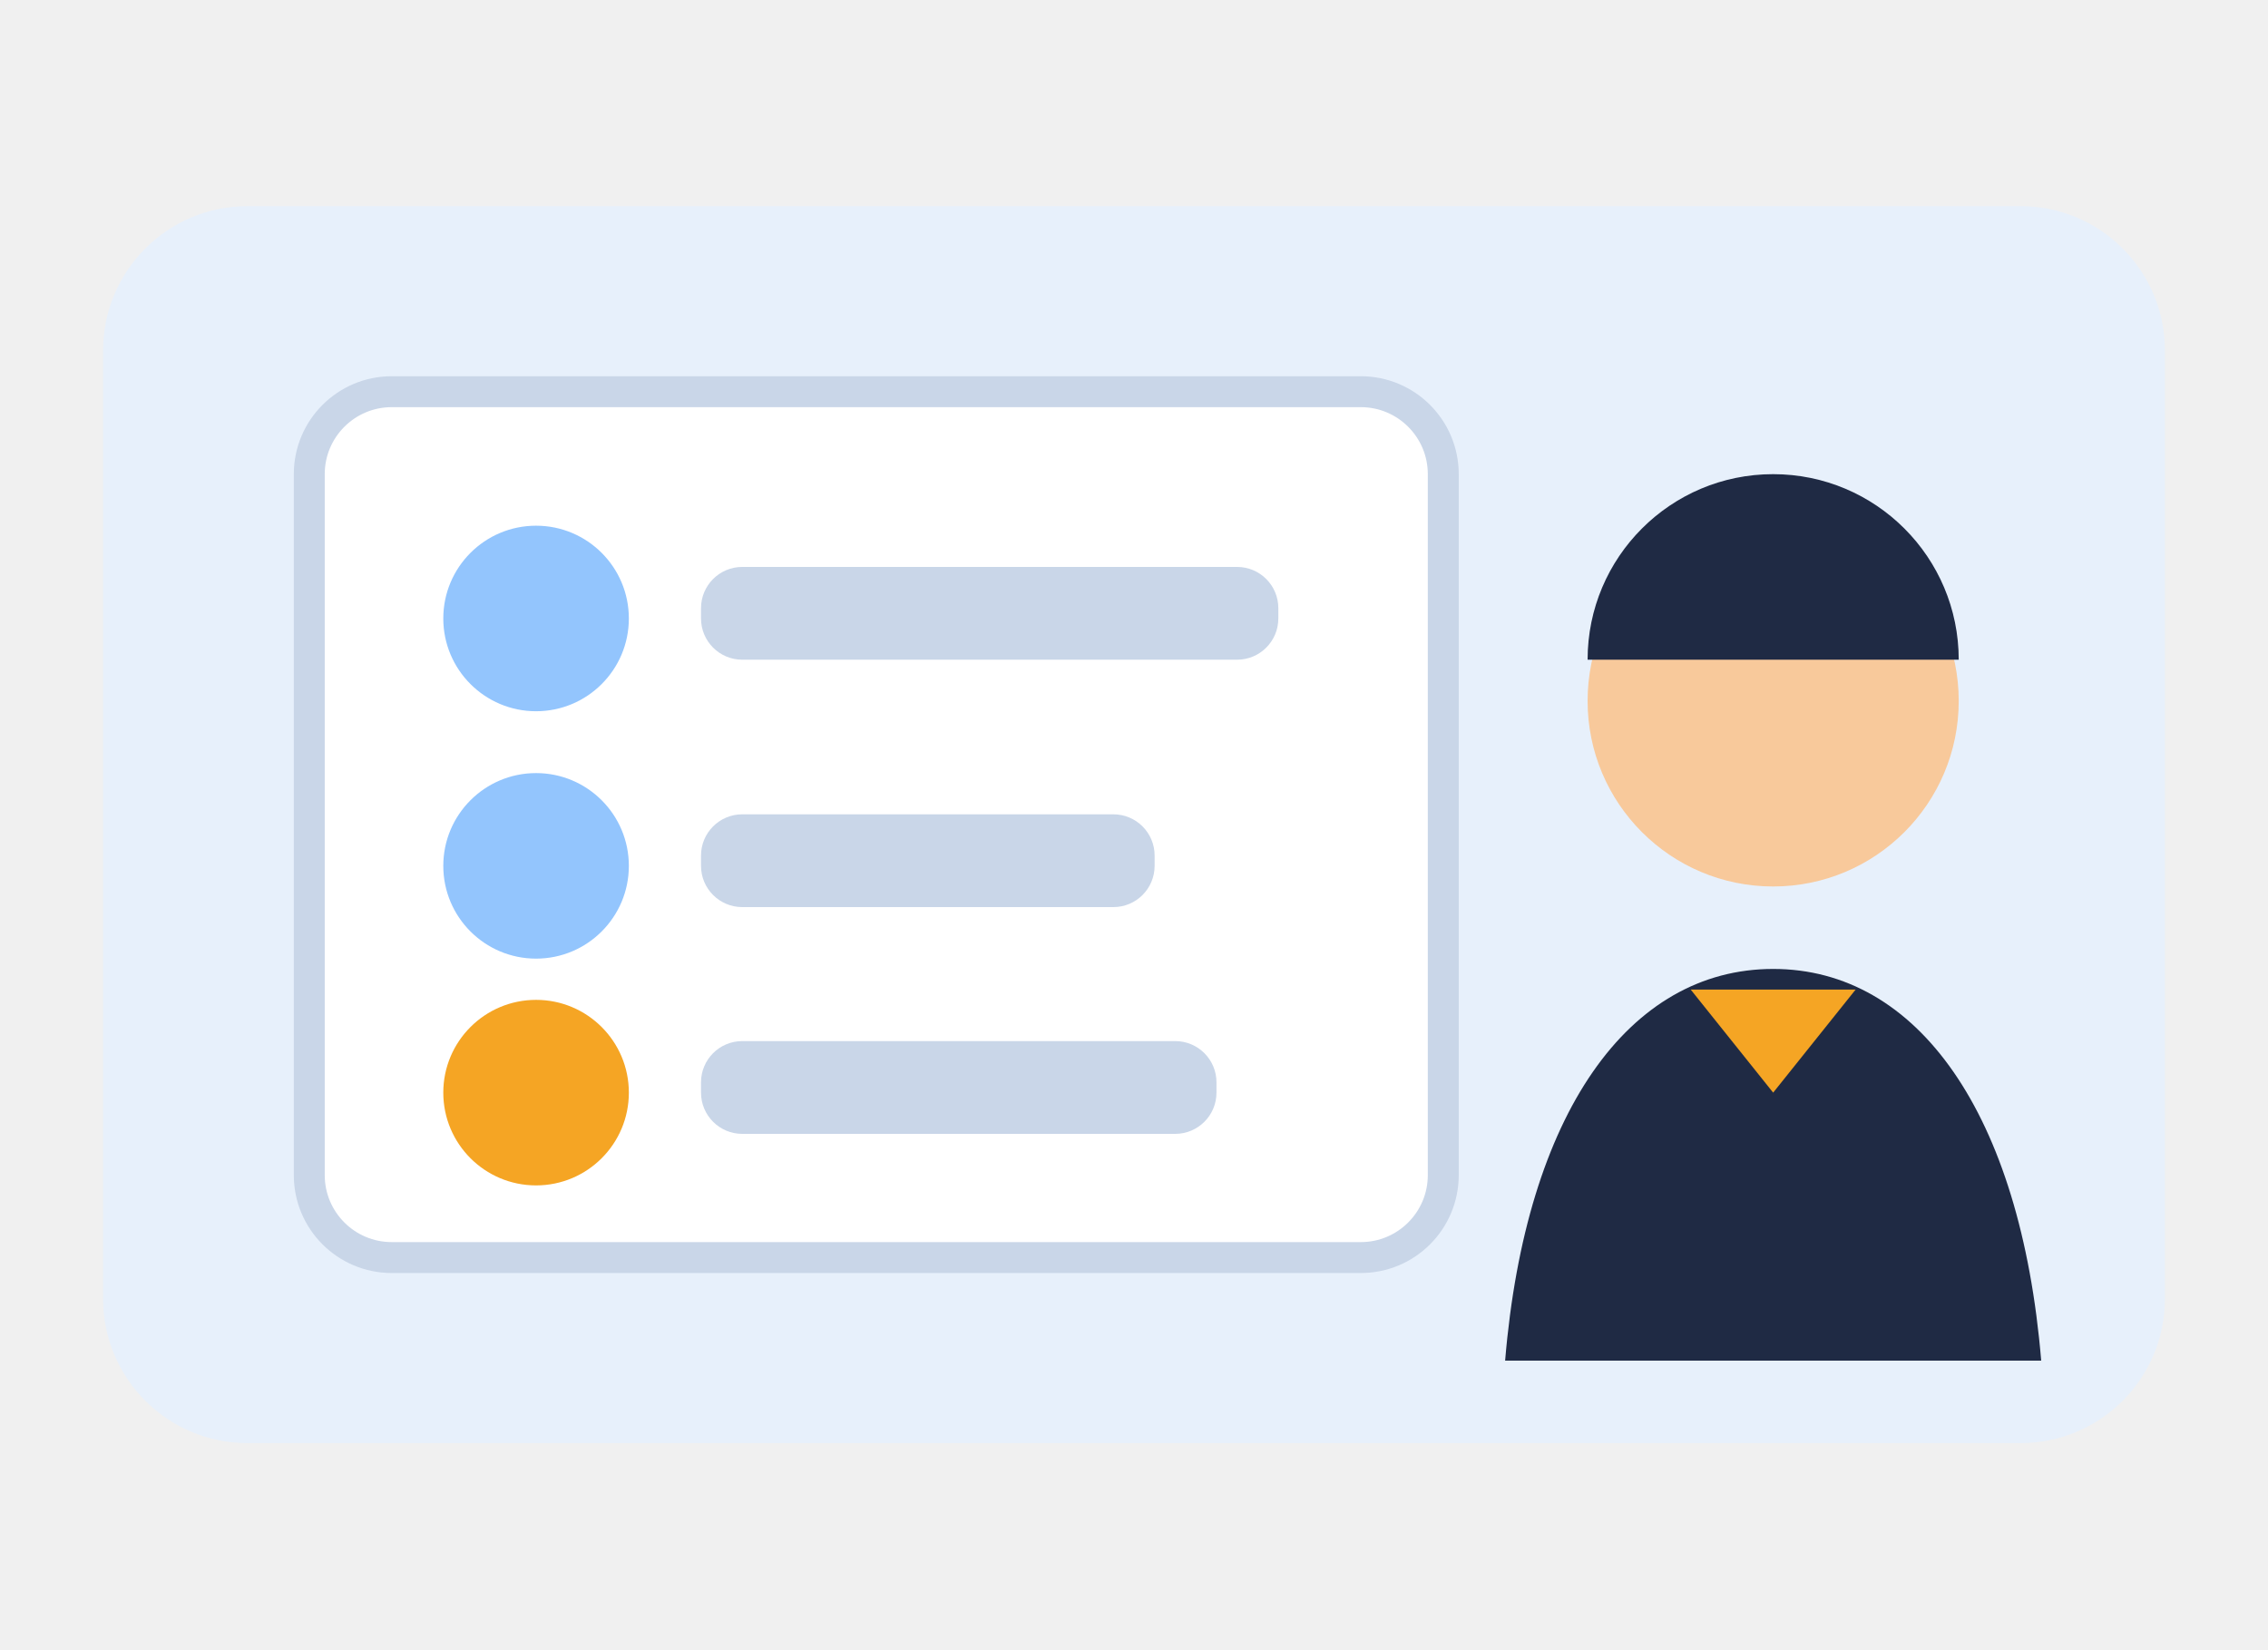
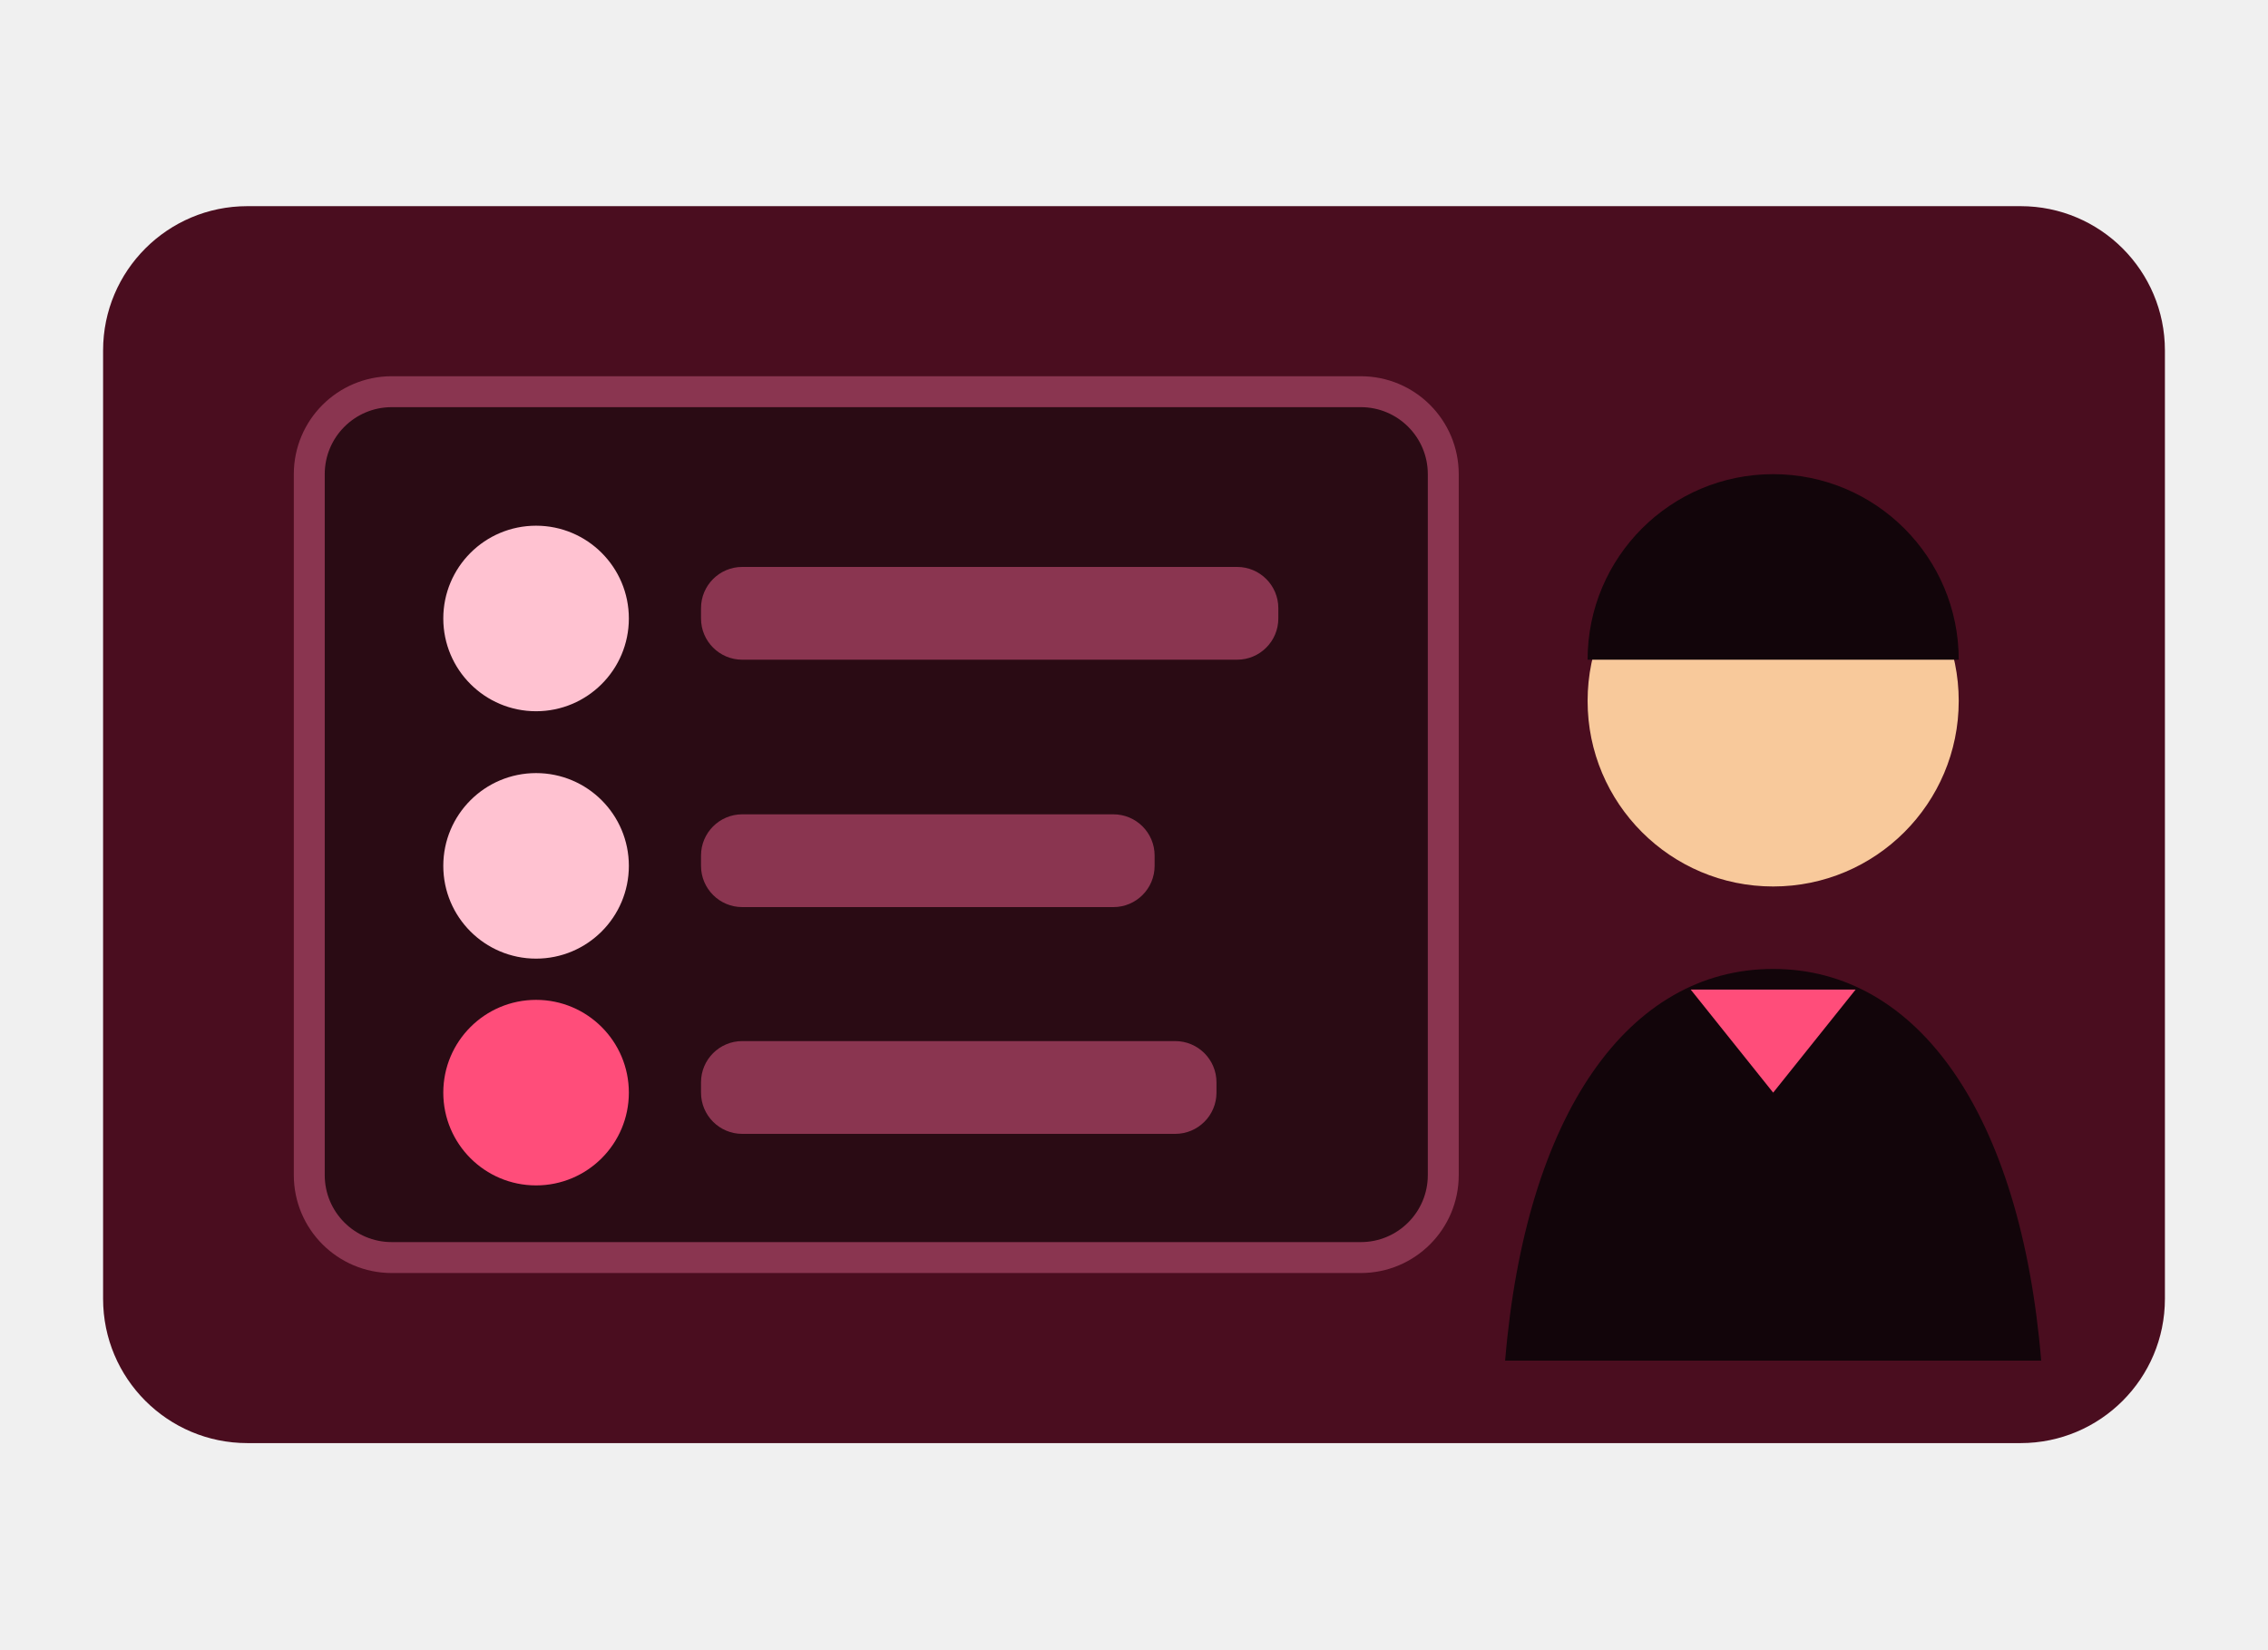
<svg xmlns="http://www.w3.org/2000/svg" viewBox="0 0 220 160" role="img" aria-label="Illustration of an administrator reviewing users">
-   <rect x="10" y="20" width="200" height="120" rx="14" fill="#e7f0fb" />
-   <rect x="30" y="38" width="110" height="84" rx="8" fill="#fff" stroke="#c9d6e8" stroke-width="3" />
-   <circle cx="52" cy="60" r="9" fill="#93c5fd" />
-   <rect x="68" y="55" width="56" height="9" rx="4" fill="#c9d6e8" />
-   <circle cx="52" cy="84" r="9" fill="#93c5fd" />
-   <rect x="68" y="79" width="44" height="9" rx="4" fill="#c9d6e8" />
-   <circle cx="52" cy="106" r="9" fill="#f5a524" />
-   <rect x="68" y="101" width="50" height="9" rx="4" fill="#c9d6e8" />
+   <rect x="10" y="20" width="200" height="120" rx="14" fill="#4a0d1f" />
+   <rect x="30" y="38" width="110" height="84" rx="8" fill="#2a0b14" stroke="#8a3550" stroke-width="3" />
+   <circle cx="52" cy="60" r="9" fill="#ffc2d1" />
+   <rect x="68" y="55" width="56" height="9" rx="4" fill="#8a3550" />
+   <circle cx="52" cy="84" r="9" fill="#ffc2d1" />
+   <rect x="68" y="79" width="44" height="9" rx="4" fill="#8a3550" />
+   <circle cx="52" cy="106" r="9" fill="#ff4d7a" />
+   <rect x="68" y="101" width="50" height="9" rx="4" fill="#8a3550" />
  <circle cx="172" cy="68" r="18" fill="#f8c99b" />
-   <path d="M154 64a18 18 0 0 1 36 0z" fill="#1f2a44" />
-   <path d="M146 132c2-24 12-38 26-38s24 14 26 38z" fill="#1f2a44" />
-   <path d="M164 96l8 10 8-10" fill="#f5a524" />
+   <path d="M154 64a18 18 0 0 1 36 0z" fill="#12050a" />
+   <path d="M146 132c2-24 12-38 26-38s24 14 26 38z" fill="#12050a" />
+   <path d="M164 96l8 10 8-10" fill="#ff4d7a" />
</svg>
